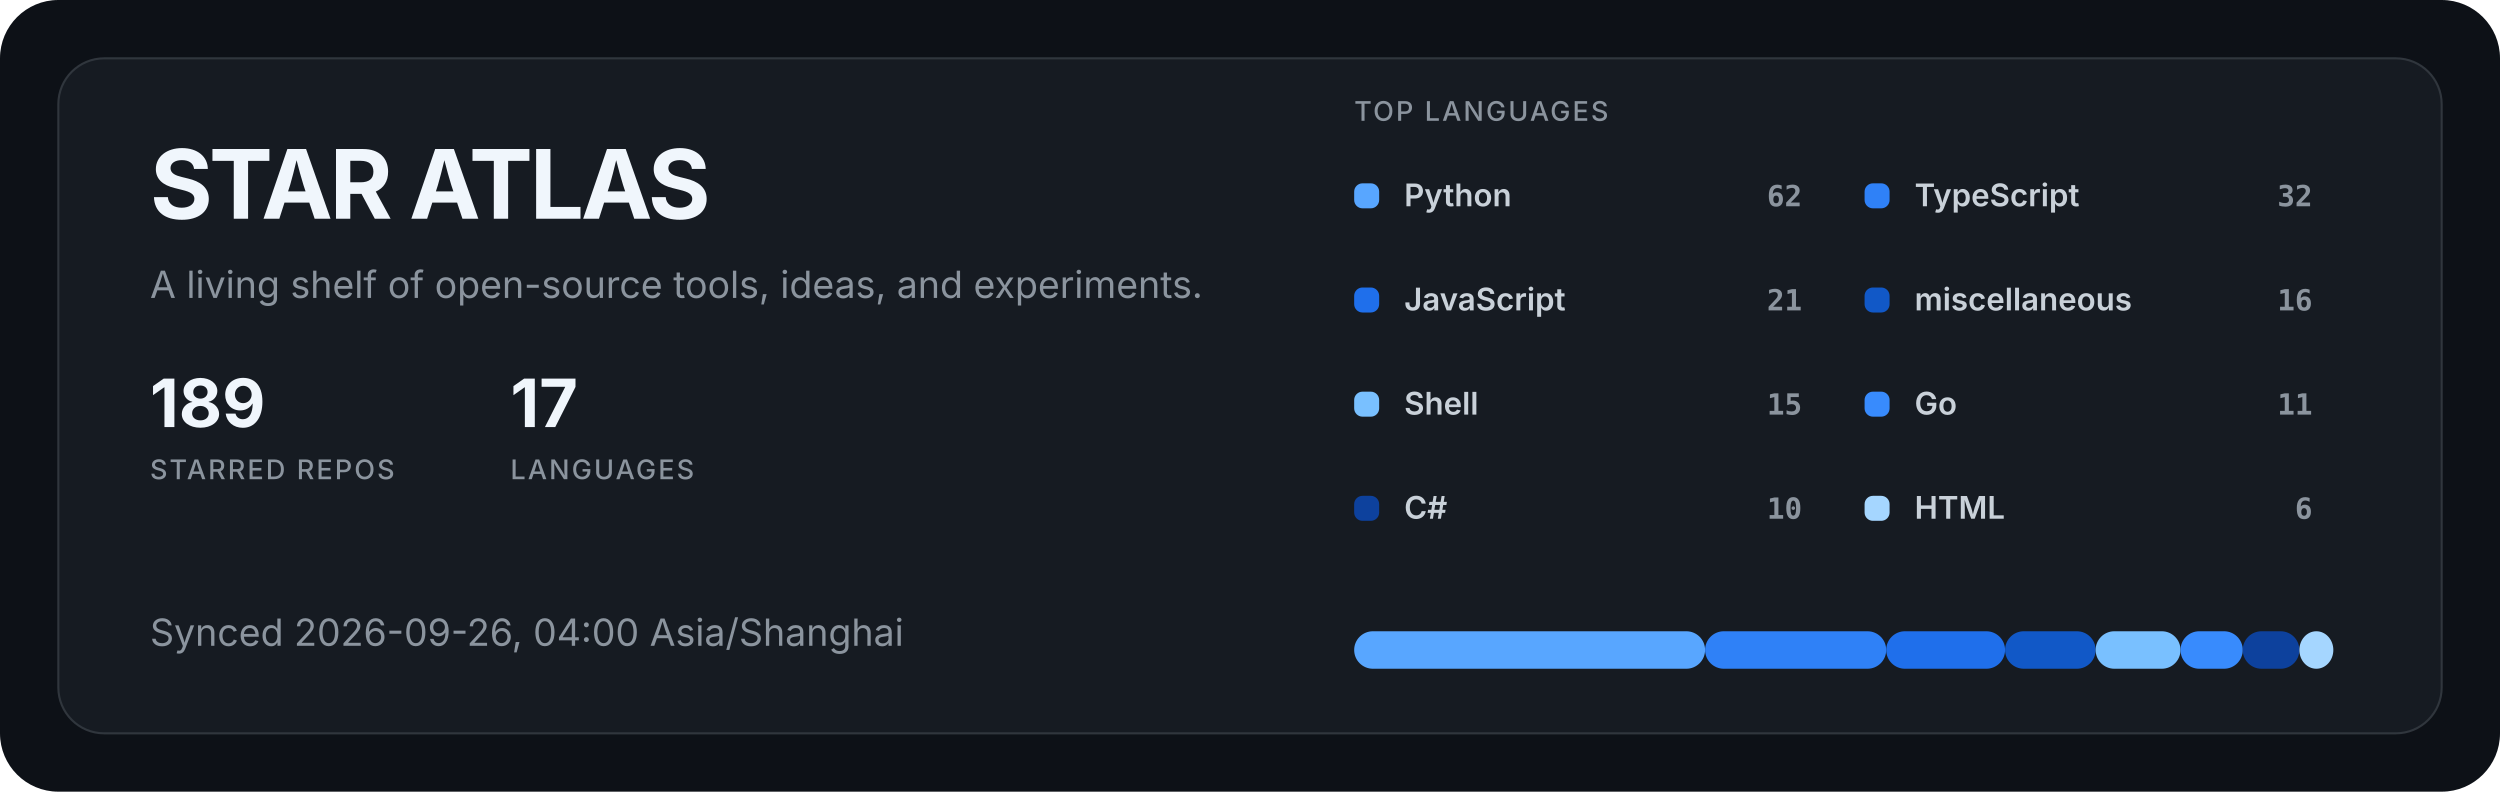
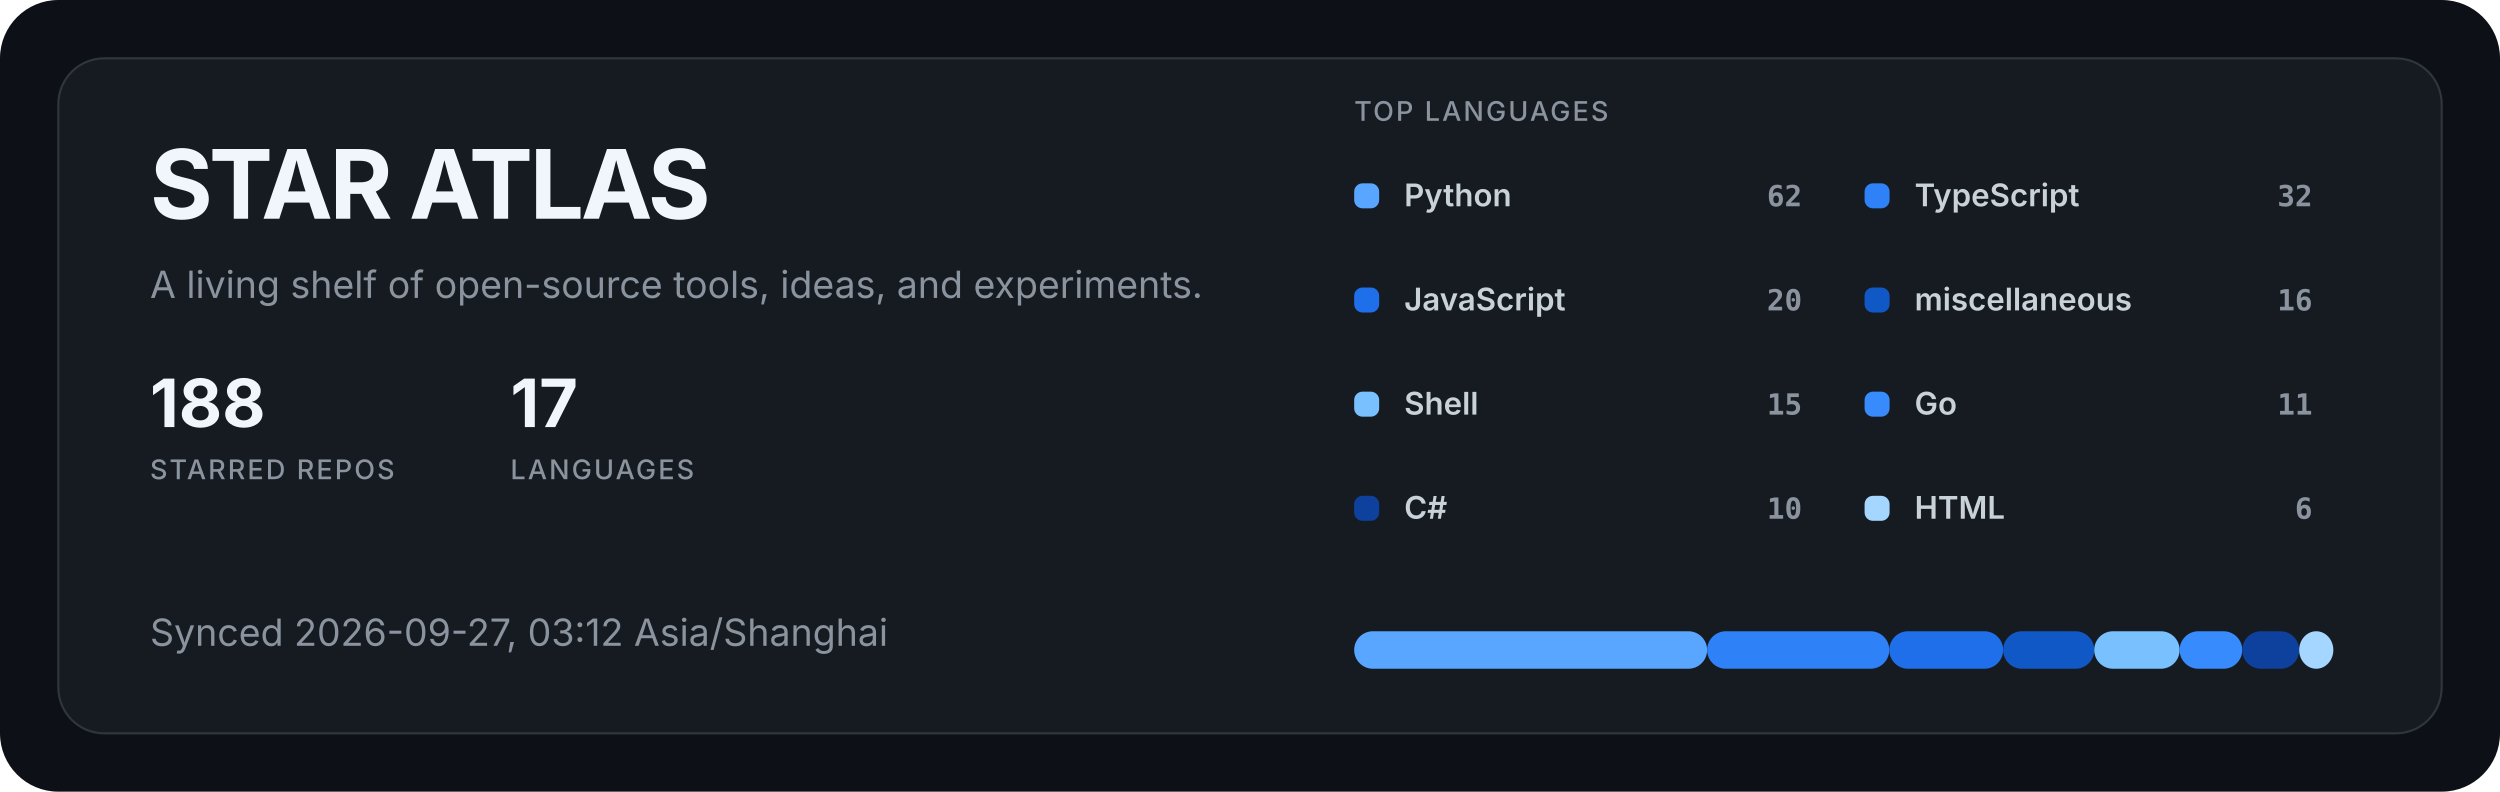
<svg xmlns="http://www.w3.org/2000/svg" width="1200" height="380" viewBox="0 0 1200 380" role="img" aria-labelledby="title description">
  <style>
  .title { fill: #f0f6fc; font: 700 46px -apple-system, BlinkMacSystemFont, "Segoe UI", sans-serif; letter-spacing: -1.5px; }
  .subtitle { fill: #8b949e; font: 400 18px -apple-system, BlinkMacSystemFont, "Segoe UI", sans-serif; }
  .metric { fill: #f0f6fc; font: 700 32px -apple-system, BlinkMacSystemFont, "Segoe UI", sans-serif; }
  .metric-label { fill: #8b949e; font: 500 13px -apple-system, BlinkMacSystemFont, "Segoe UI", sans-serif; letter-spacing: 1px; }
  .label { fill: #c9d1d9; font: 600 15px -apple-system, BlinkMacSystemFont, "Segoe UI", sans-serif; }
  .value { fill: #8b949e; font: 600 14px ui-monospace, SFMono-Regular, Consolas, monospace; }
</style>
  <rect width="1200" height="380" rx="28" fill="#0d1117" />
  <rect x="28" y="28" width="1144" height="324" rx="22" fill="#161b22" stroke="#30363d" />
  <text x="72" y="105" class="title">STAR ATLAS</text>
  <text x="72" y="143" class="subtitle">A living shelf of open-source tools, ideas, and experiments.</text>
  <g transform="translate(72 205)">
-     <text class="metric">189</text>
+     <text class="metric">188</text>
    <text y="25" class="metric-label">STARRED REPOS</text>
  </g>
  <g transform="translate(245 205)">
    <text class="metric">17</text>
    <text y="25" class="metric-label">LANGUAGES</text>
  </g>
-   <text x="72" y="310" class="subtitle">Synced 2026-09-26, 04:00 Asia/Shanghai</text>
+   <text x="72" y="310" class="subtitle">Synced 2026-09-27, 03:12 Asia/Shanghai</text>
  <text x="650" y="58" class="metric-label">TOP LANGUAGES</text>
  <g transform="translate(650 88)">
    <rect width="12" height="12" rx="4" fill="#58a6ff" />
    <text x="24" y="11" class="label">Python</text>
    <text x="215" y="11" text-anchor="end" class="value">62</text>
  </g>
  <g transform="translate(895 88)">
    <rect width="12" height="12" rx="4" fill="#2f81f7" />
    <text x="24" y="11" class="label">TypeScript</text>
    <text x="215" y="11" text-anchor="end" class="value">32</text>
  </g>
  <g transform="translate(650 138)">
    <rect width="12" height="12" rx="4" fill="#1f6feb" />
    <text x="24" y="11" class="label">JavaScript</text>
-     <text x="215" y="11" text-anchor="end" class="value">21</text>
+     <text x="215" y="11" text-anchor="end" class="value">20</text>
  </g>
  <g transform="translate(895 138)">
    <rect width="12" height="12" rx="4" fill="#1158c7" />
    <text x="24" y="11" class="label">miscellaneous</text>
    <text x="215" y="11" text-anchor="end" class="value">16</text>
  </g>
  <g transform="translate(650 188)">
    <rect width="12" height="12" rx="4" fill="#79c0ff" />
    <text x="24" y="11" class="label">Shell</text>
    <text x="215" y="11" text-anchor="end" class="value">15</text>
  </g>
  <g transform="translate(895 188)">
    <rect width="12" height="12" rx="4" fill="#388bfd" />
    <text x="24" y="11" class="label">Go</text>
    <text x="215" y="11" text-anchor="end" class="value">11</text>
  </g>
  <g transform="translate(650 238)">
    <rect width="12" height="12" rx="4" fill="#0d419d" />
    <text x="24" y="11" class="label">C#</text>
    <text x="215" y="11" text-anchor="end" class="value">10</text>
  </g>
  <g transform="translate(895 238)">
    <rect width="12" height="12" rx="4" fill="#a5d6ff" />
    <text x="24" y="11" class="label">HTML</text>
    <text x="215" y="11" text-anchor="end" class="value">6</text>
  </g>
-   <rect x="650.00" y="303" width="168.44" height="18" rx="9" fill="#58a6ff" />
-   <rect x="818.44" y="303" width="86.94" height="18" rx="9" fill="#2f81f7" />
-   <rect x="905.38" y="303" width="57.05" height="18" rx="9" fill="#1f6feb" />
-   <rect x="962.43" y="303" width="43.47" height="18" rx="9" fill="#1158c7" />
-   <rect x="1005.90" y="303" width="40.75" height="18" rx="9" fill="#79c0ff" />
-   <rect x="1046.65" y="303" width="29.88" height="18" rx="9" fill="#388bfd" />
-   <rect x="1076.53" y="303" width="27.17" height="18" rx="9" fill="#0d419d" />
-   <rect x="1103.70" y="303" width="16.30" height="18" rx="9" fill="#a5d6ff" />
+   <rect x="650.00" y="303" width="169.42" height="18" rx="9" fill="#58a6ff" />
+   <rect x="819.42" y="303" width="87.44" height="18" rx="9" fill="#2f81f7" />
+   <rect x="906.86" y="303" width="54.65" height="18" rx="9" fill="#1f6feb" />
+   <rect x="961.51" y="303" width="43.72" height="18" rx="9" fill="#1158c7" />
+   <rect x="1005.23" y="303" width="40.99" height="18" rx="9" fill="#79c0ff" />
+   <rect x="1046.22" y="303" width="30.06" height="18" rx="9" fill="#388bfd" />
+   <rect x="1076.28" y="303" width="27.33" height="18" rx="9" fill="#0d419d" />
+   <rect x="1103.60" y="303" width="16.40" height="18" rx="9" fill="#a5d6ff" />
</svg>
